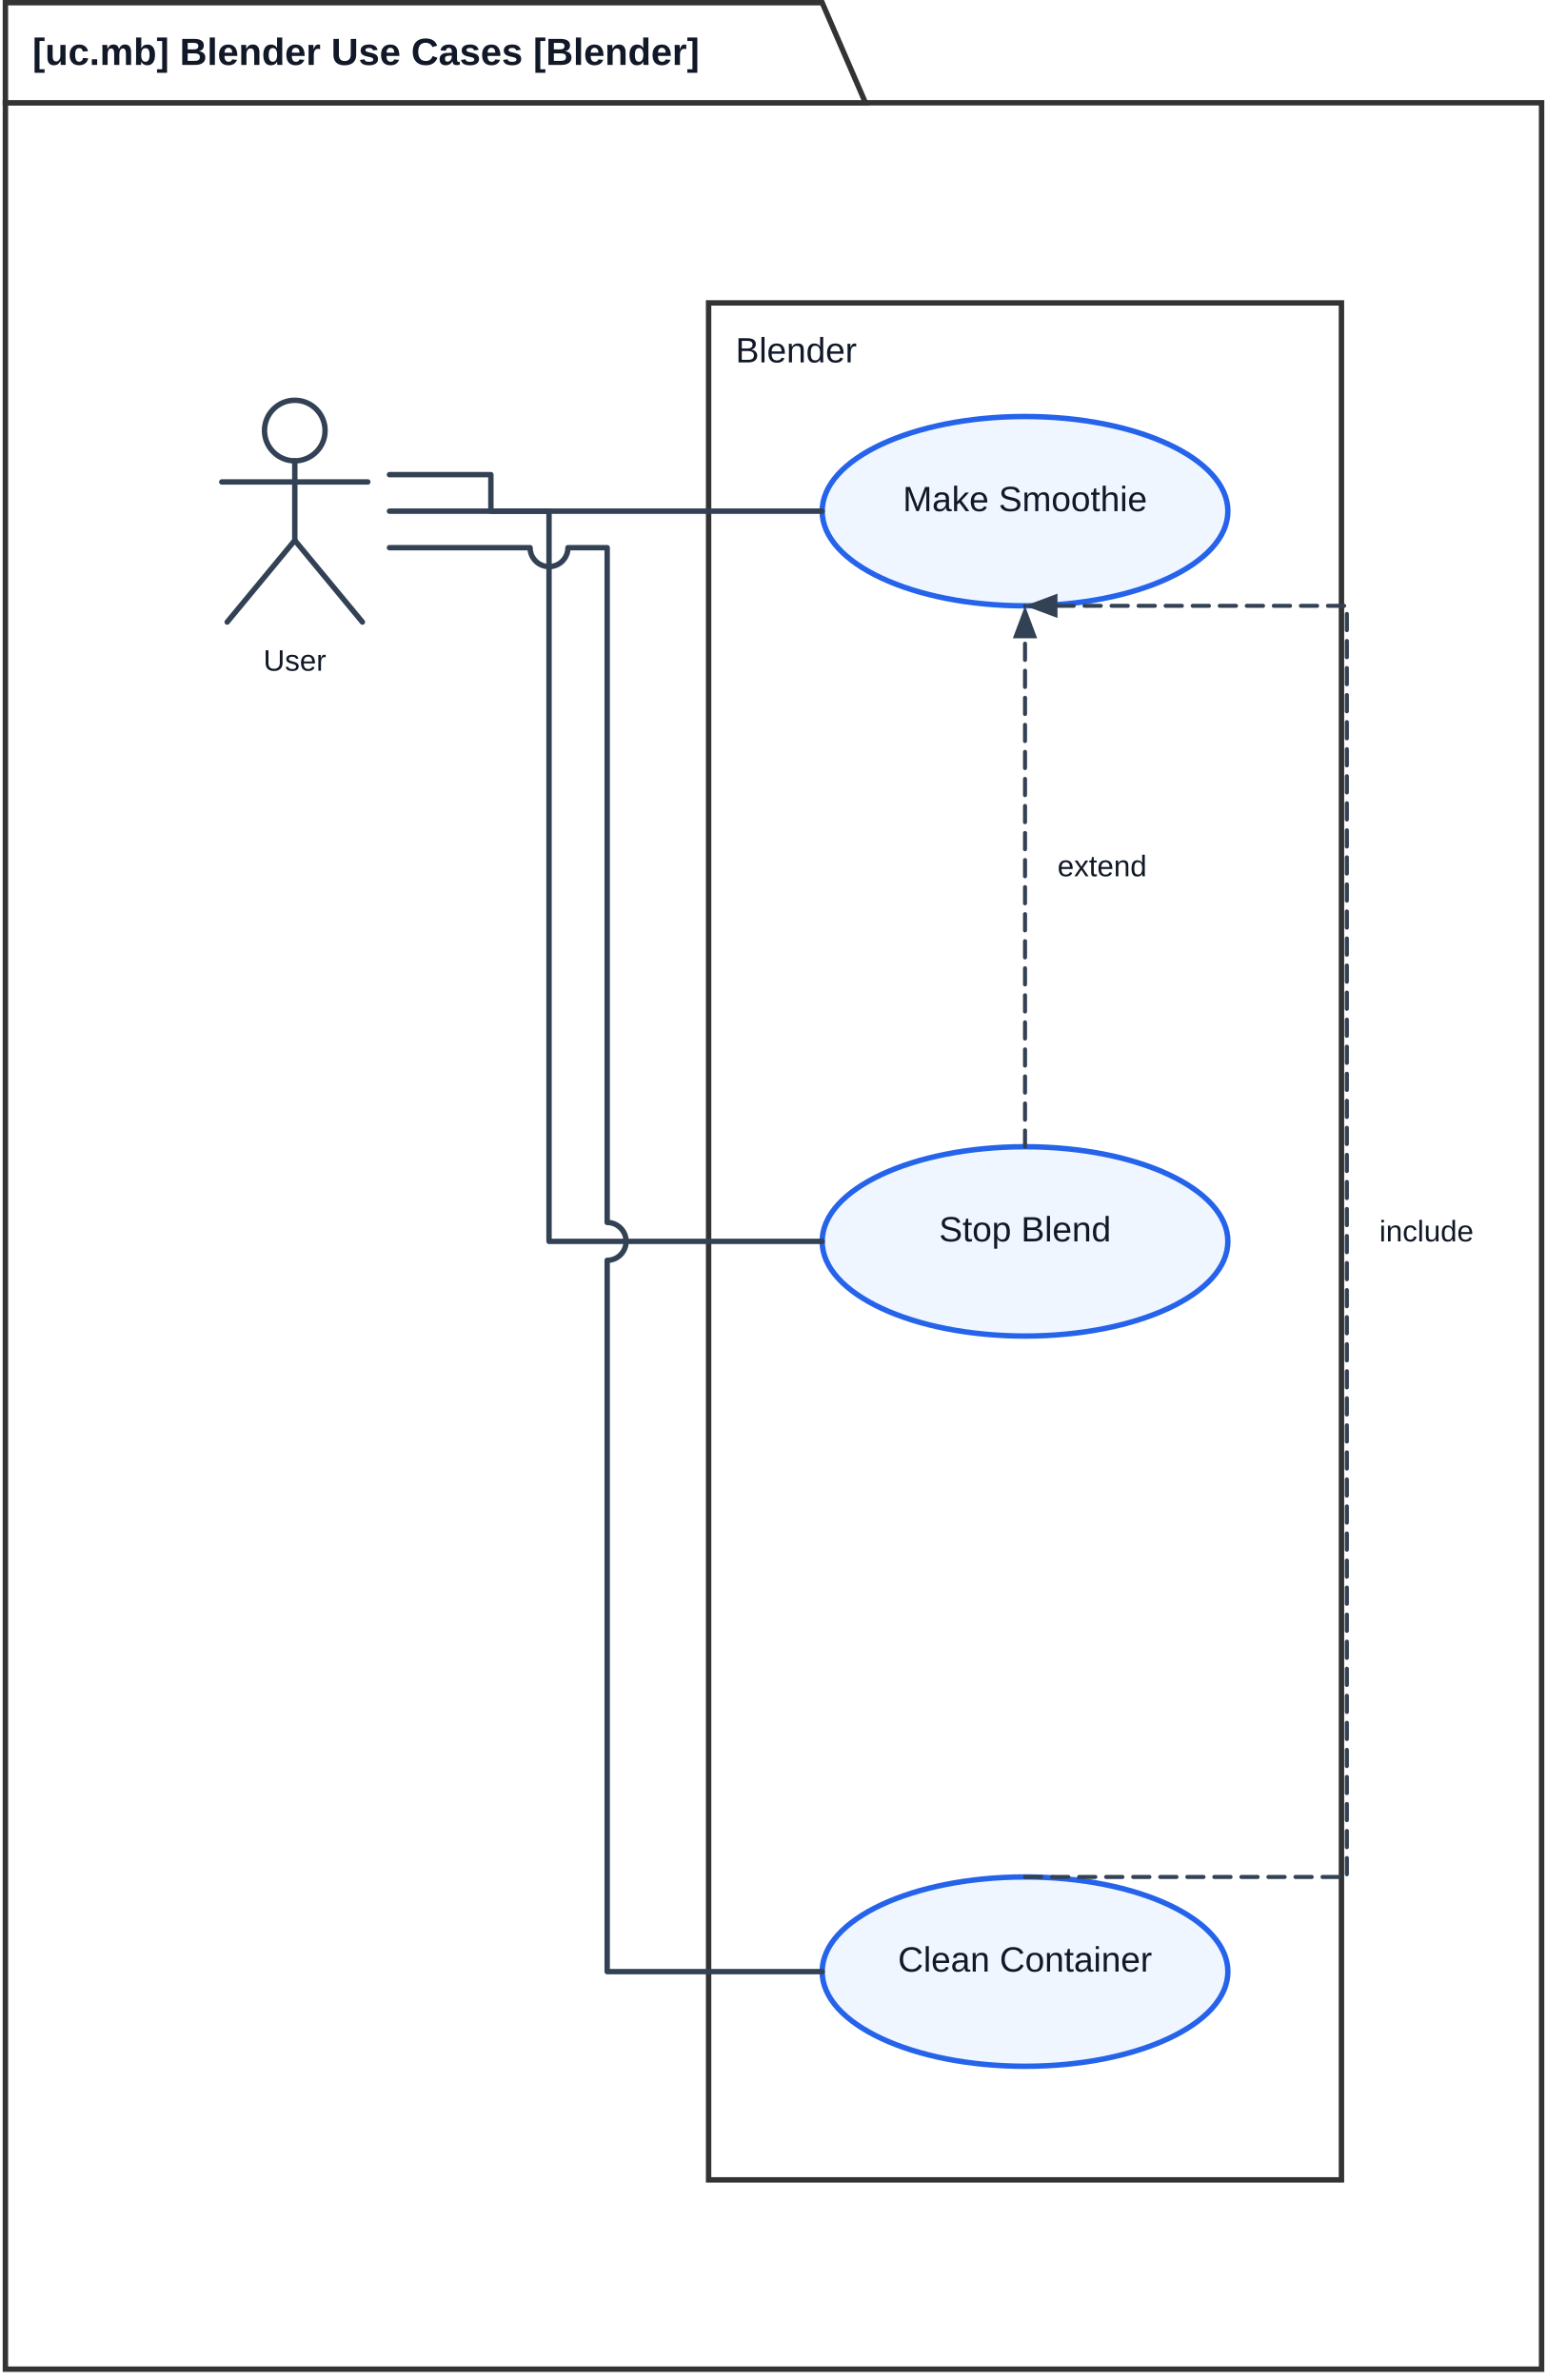
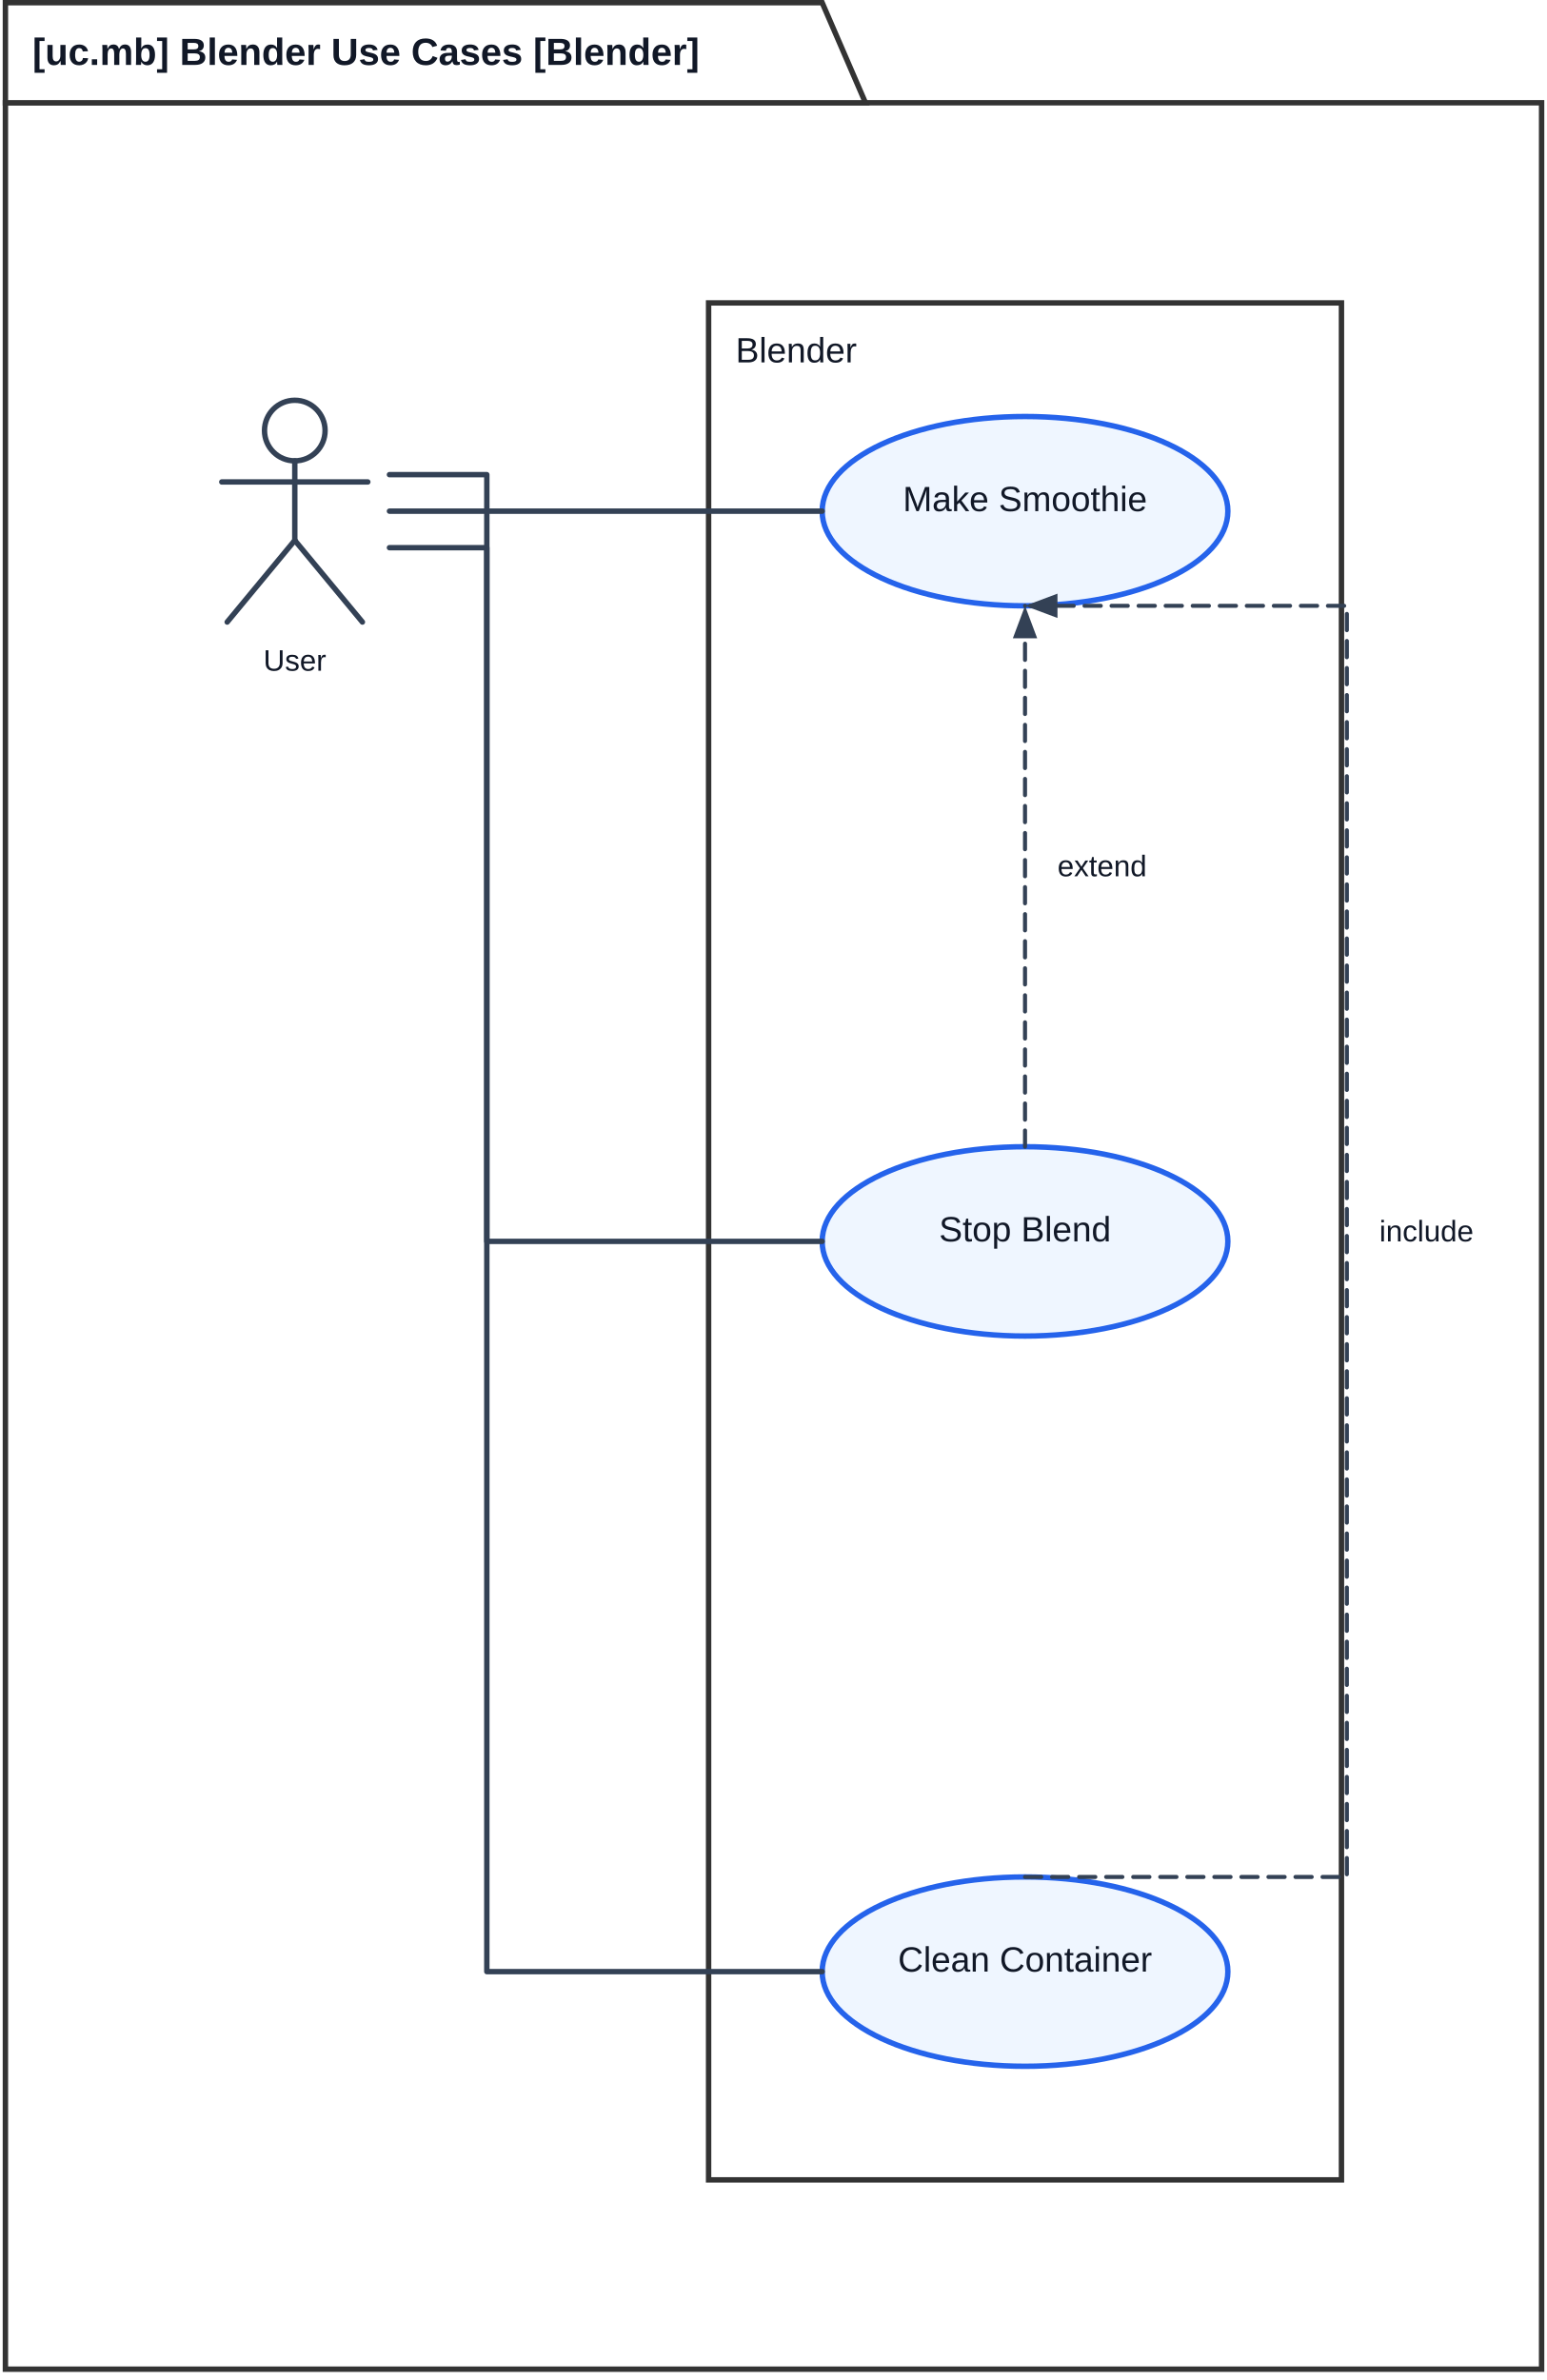
<svg xmlns="http://www.w3.org/2000/svg" width="572" height="880" viewBox="0 0 572 880">
  <defs>
    <style>text{font-family:Arial,Helvetica,sans-serif;fill:#111827}.label{font-size:13px}.small{font-size:11px}.header{font-size:14px;font-weight:600}</style>
    <marker id="arrow" markerWidth="8" markerHeight="6" refX="8" refY="3" orient="auto">
      <polygon points="0 0,8 3,0 6" fill="#1D4ED8" />
    </marker>
    <marker id="arrow-dark" markerWidth="8" markerHeight="6" refX="8" refY="3" orient="auto">
      <polygon points="0 0,8 3,0 6" fill="#334155" />
    </marker>
    <marker id="composition" markerWidth="12" markerHeight="12" refX="0" refY="6" orient="auto" markerUnits="strokeWidth">
      <polygon points="0 6,6 0,12 6,6 12" fill="#111827" stroke="#111827" />
    </marker>
  </defs>
  <rect x="0" y="0" width="572" height="880" fill="#FFFFFF" />
  <rect x="2" y="38" width="568" height="838" fill="none" stroke="#333333" stroke-width="2" />
  <path d="M 2 1 H 304 L 320 38 H 2 Z" fill="#FFFFFF" stroke="#333333" stroke-width="2" />
  <text class="header" x="12" y="24">[uc.mb] Blender Use Cases [Blender]</text>
  <rect x="2" y="38" width="568" height="840" fill="none" stroke="#333333" stroke-width="0" />
  <g transform="translate(2,40)">
    <rect id="blenderBoundary" x="260" y="72" width="234" height="694" rx="0" fill="#FFFFFF" stroke="#333333" stroke-width="2" />
    <text class="label" x="270" y="94">Blender</text>
    <circle id="user" cx="107" cy="119.2" r="11.2" fill="#FFFFFF" stroke="#334155" stroke-width="2" />
    <line x1="107" y1="130.4" x2="107" y2="159.8" stroke="#334155" stroke-width="2" stroke-linecap="round" />
    <line x1="80" y1="138.2" x2="134" y2="138.2" stroke="#334155" stroke-width="2" stroke-linecap="round" />
    <line x1="107" y1="159.8" x2="82" y2="190" stroke="#334155" stroke-width="2" stroke-linecap="round" />
    <line x1="107" y1="159.8" x2="132" y2="190" stroke="#334155" stroke-width="2" stroke-linecap="round" />
    <text class="small" text-anchor="middle" x="107" y="208">User</text>
    <ellipse id="makeSmoothieUseCase" cx="377" cy="149" rx="75" ry="35" fill="#EFF6FF" stroke="#2563EB" stroke-width="2" />
    <text class="label" text-anchor="middle" x="377" y="149">Make Smoothie</text>
    <ellipse id="stopBlendUseCase" cx="377" cy="419" rx="75" ry="35" fill="#EFF6FF" stroke="#2563EB" stroke-width="2" />
    <text class="label" text-anchor="middle" x="377" y="419">Stop Blend</text>
    <ellipse id="cleanContainerUseCase" cx="377" cy="689" rx="75" ry="35" fill="#EFF6FF" stroke="#2563EB" stroke-width="2" />
    <text class="label" text-anchor="middle" x="377" y="689">Clean Container</text>
-     <path d="M 142,135.5 L 179.5,135.5 L 179.5,149 L 302,149" fill="none" stroke="#334155" stroke-width="2" stroke-linejoin="round" stroke-linecap="round" />
-     <path d="M 142,149 L 201,149 L 201,419 L 302,419" fill="none" stroke="#334155" stroke-width="2" stroke-linejoin="round" stroke-linecap="round" />
-     <path d="M 142,162.5 L 194,162.5 A 7 7 0 0 0 208,162.5 L 222.5,162.5 L 222.5,412 A 7 7 0 0 1 222.5,426 L 222.5,689 L 302,689" fill="none" stroke="#334155" stroke-width="2" stroke-linejoin="round" stroke-linecap="round" />
+     <path d="M 142,135.5 L 178,135.5 L 178,149 L 302,149" fill="none" stroke="#334155" stroke-width="2" stroke-linejoin="round" stroke-linecap="round" />
+     <path d="M 142,149 L 178,149 L 178,419 L 302,419" fill="none" stroke="#334155" stroke-width="2" stroke-linejoin="round" stroke-linecap="round" />
+     <path d="M 142,162.5 L 178,162.5 L 178,689 L 302,689" fill="none" stroke="#334155" stroke-width="2" stroke-linejoin="round" stroke-linecap="round" />
    <path d="M 377,384 L 377,184" fill="none" stroke="#334155" stroke-width="1.5" stroke-linejoin="round" stroke-linecap="round" stroke-dasharray="6 4" marker-end="url(#arrow-dark)" />
    <path d="M 377,654 L 496,654 L 496,184 L 377,184" fill="none" stroke="#334155" stroke-width="1.5" stroke-linejoin="round" stroke-linecap="round" stroke-dasharray="6 4" marker-end="url(#arrow-dark)" />
    <text class="small" x="389" y="284">extend</text>
    <text class="small" x="508" y="419">include</text>
  </g>
</svg>
